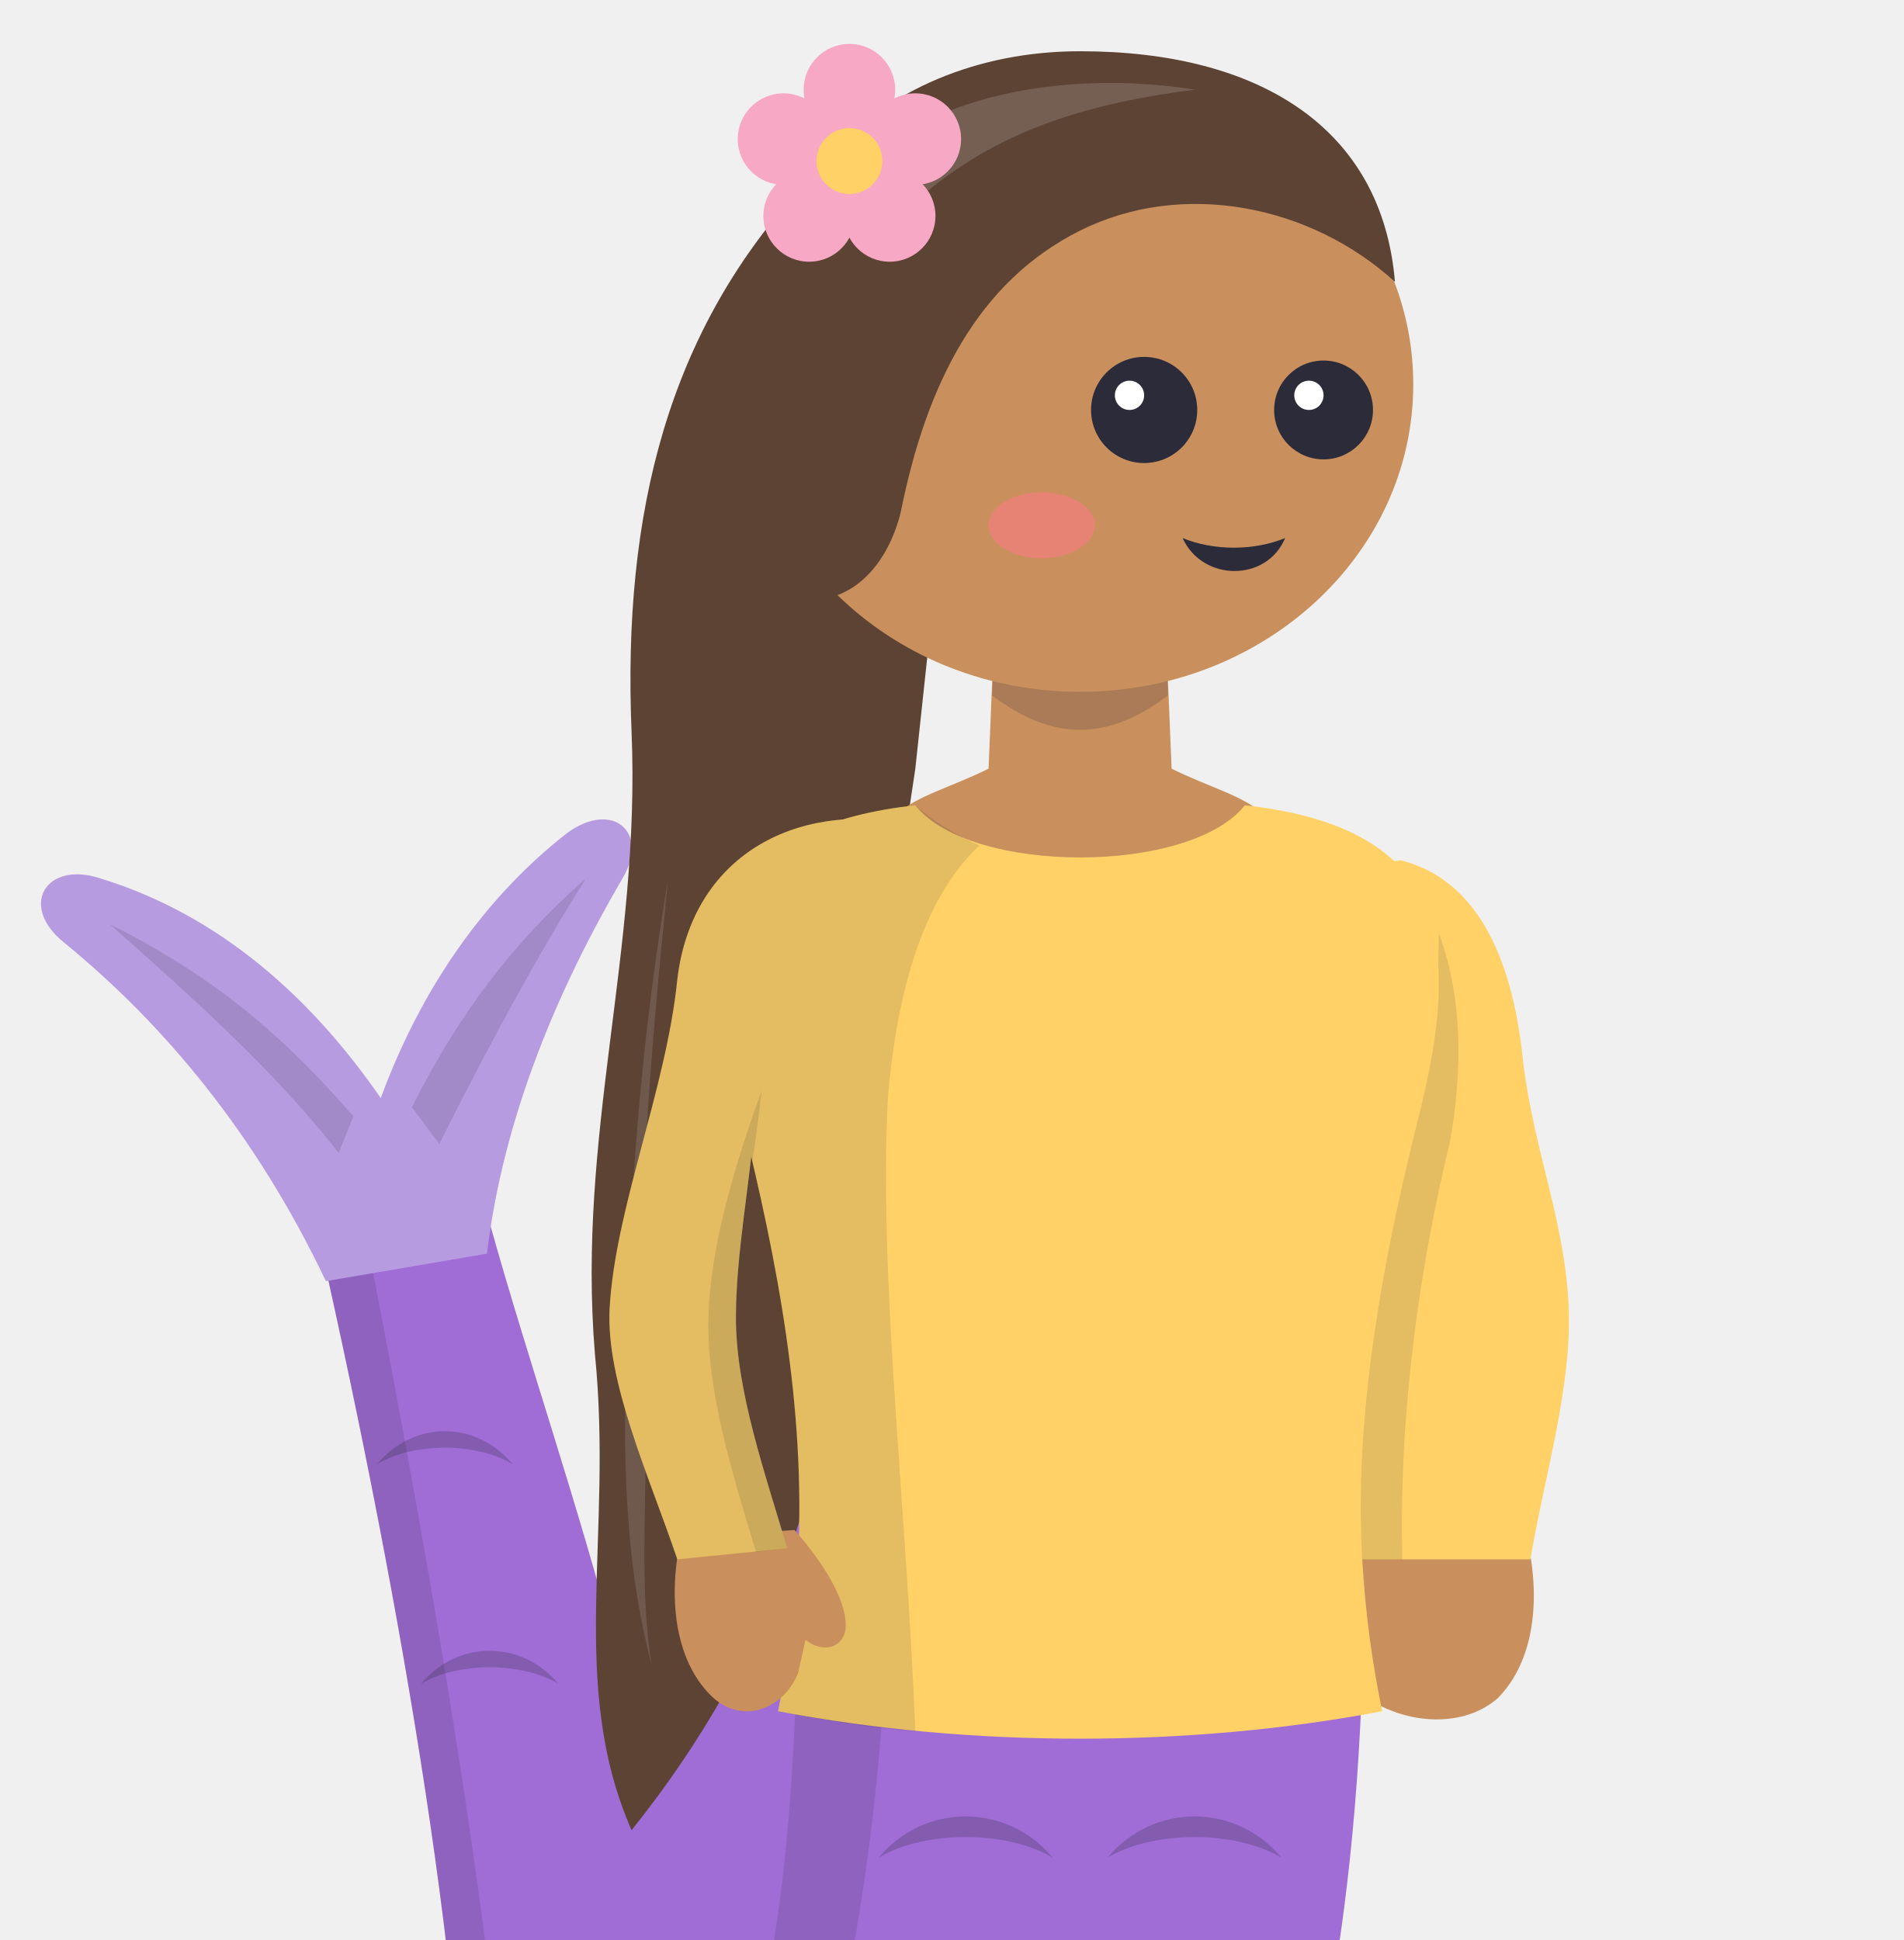
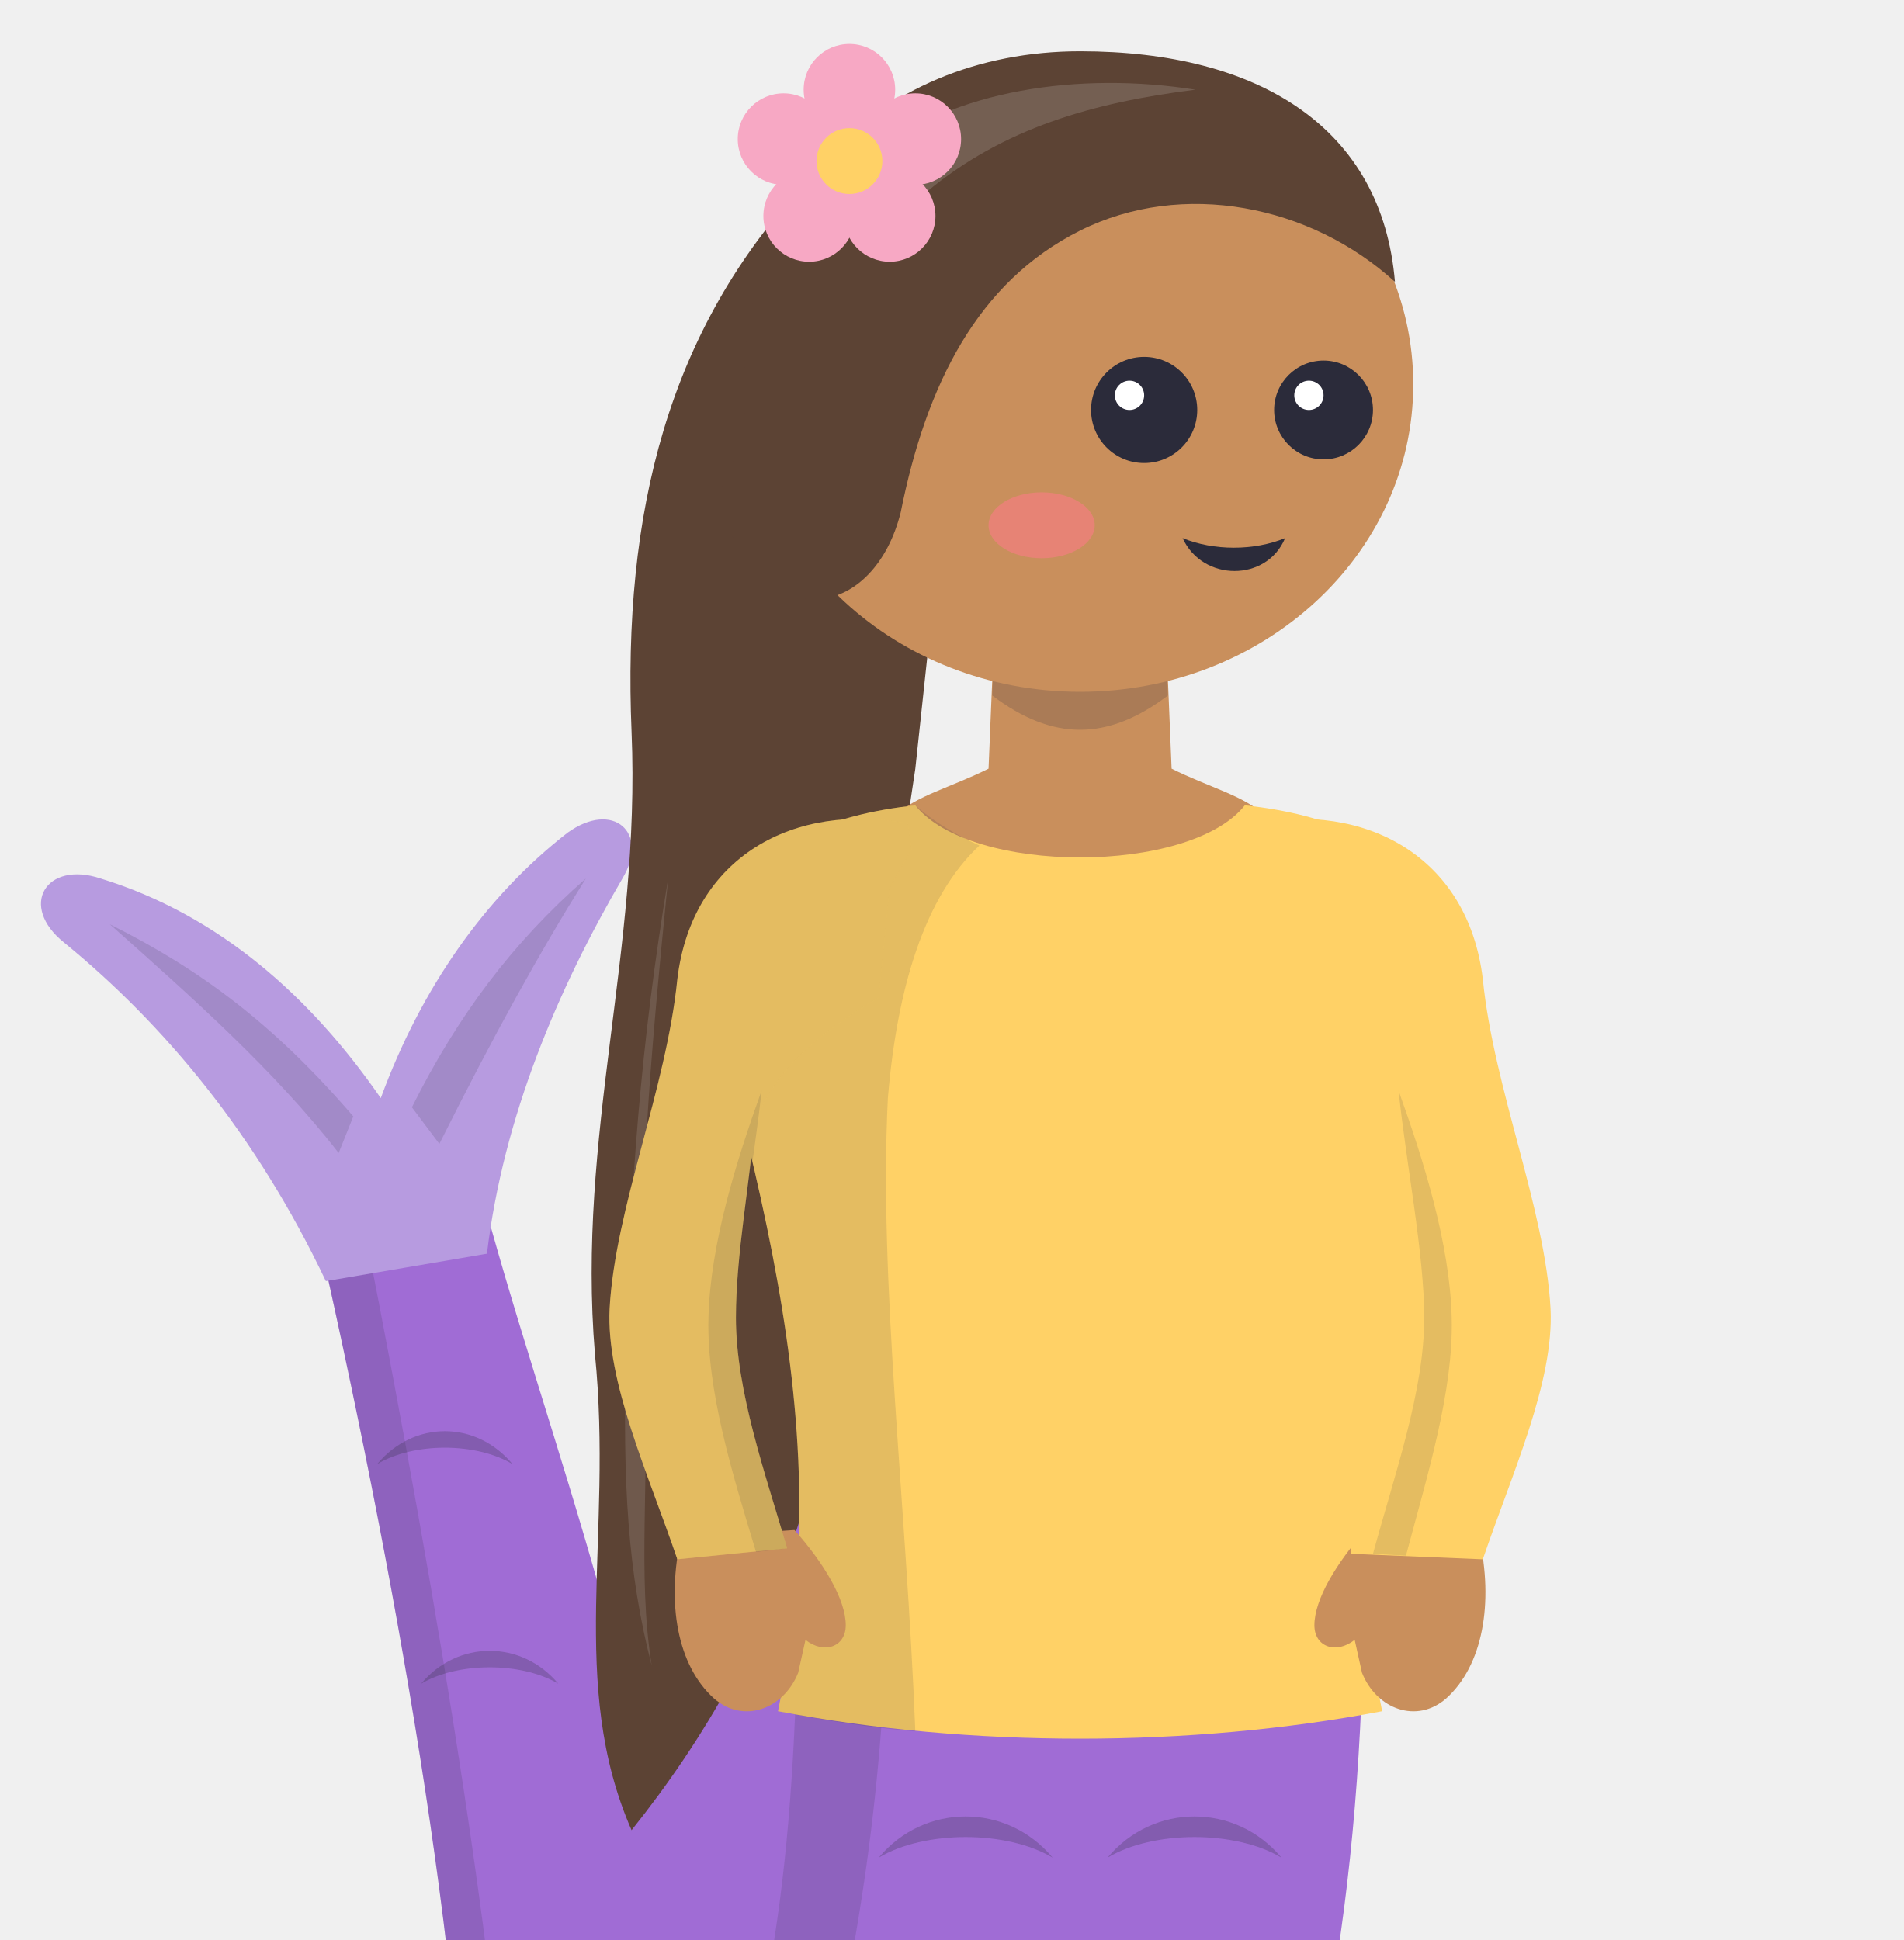
<svg xmlns="http://www.w3.org/2000/svg" viewBox="47 36 104 106">
  <g class="part-tail" style="transform-box: fill-box; transform-origin: 75.6% 77.3%">
    <path d="M72.6 160C72.6 145 69 124 64.5 104L73.8 103C78 118 84 132 86.5 160Z" fill="#a06cd5" />
    <path d="M72.6 160C72.6 145 69 124 64.5 104L67 103.6C71 124 74.5 145 75.2 160Z" fill="#2b2b3a" opacity="0.15" />
    <path d="M70 128C72 125.6 75.5 125.6 77.5 128C75.5 126.8 72 126.8 70 128ZM67.6 116C69.6 113.6 73 113.6 75 116C73 114.8 69.6 114.8 67.6 116Z" fill="#2b2b3a" opacity="0.25" />
    <path d="M64.8 106C61 98 56 92 50.5 87.5C48 85.5 49.5 83 52.5 84C59 86 64 90.5 67.8 96C70 90 73.5 85 78 81.5C80.5 79.7 82.5 81.5 81 84C77.5 90 74.5 97 73.6 104.5Z" fill="#b79be0" />
    <path d="M65.5 99C62 94.5 57.5 90.5 53 86.5C58 89 62 92 66.3 97ZM69.5 96.5C72 91.5 75 87.5 79 84C76.5 88 74 92.5 71 98.5Z" fill="#2b2b3a" opacity="0.15" />
  </g>
  <path d="M80 124C84 121 88 118 91 117L121.4 117C122.5 150 114 176 96 182C82 186 72.5 180 72.6 166C72.7 158 73 152 73.4 146L80 146Z" fill="#a06cd5" />
  <path d="M90.6 121C90.6 135 89.5 146 86 154C88.5 152.5 90.5 151 92 150C94.5 140 95.5 130 95.5 121Z" fill="#2b2b3a" opacity="0.15" />
  <path d="M95 137.5C97.5 134.5 102 134.5 104.5 137.5C102 136 97.5 136 95 137.5ZM107.5 137.5C110 134.5 114.5 134.5 117 137.5C114.5 136 110 136 107.5 137.5Z" fill="#2b2b3a" opacity="0.25" />
  <path d="M91 46C83.5 54 81 64 81.5 76C82 88 78.5 98 79.5 110C80.5 120 78 128 81.5 136C85.5 131 89 125 91 118L97 78L100 50Z" fill="#5c4334" />
  <path d="M83.5 84C82.5 94 81.8 102 82.2 110C82.5 117 81.8 122 82.6 127C81.3 122 81 117 81.2 110C81.4 101 82 93 83.5 84Z" fill="#ffffff" opacity="0.12" />
-   <path d="M130.4 120C131.2 123.4 130.8 126.8 128.8 128.8C127.2 130.2 124.6 130.3 122.4 129.2L120.4 127.6L120.4 120.6L124.6 120Z" fill="#c98f5c" />
-   <path d="M123.5 83C127.5 84 129.6 88 130.2 94C130.8 99 132.6 103 132.7 107.8C132.8 112 131.3 117 130.6 121.2L120.2 121.2C120.2 113 120.6 105 122 97.5L118 92L118 84Z" fill="#ffd166" />
-   <path d="M125.6 87C125.6 90 125 93.5 124.3 97C122.6 105 121 113 121.3 121.2L123.6 121.2C123.4 113 124.6 105 126.2 98.4C126.9 94.5 126.9 90.5 125.6 87Z" fill="#2b2b3a" opacity="0.13" />
  <path d="M101.5 66L110.5 66L111 78C113 79 115 79.5 116 80.5L114 84.5L98 84.5L96 80.5C97 79.5 99 79 101 78Z" fill="#c98f5c" />
  <path d="M101.5 66L110.5 66L110.8 74C107.5 76.5 104.5 76.5 101.2 74Z" fill="#2b2b3a" opacity="0.2" />
  <path d="M97 80C92.5 80.5 88 82 86.8 86.5C86 89.5 86.5 93 87.5 97C89.5 105 91 113 90.6 121C90.4 124.5 90 127 89.5 129.5C100 131.5 112 131.5 122.5 129.5C122 127 121.6 124.5 121.4 121C121 113 122.5 105 124.5 97C125.5 93 126 89.5 125.2 86.5C124 82 119.5 80.5 115 80C112 83.8 100 83.8 97 80Z" fill="#ffd166" />
  <path d="M97 80C92.5 80.5 88 82 86.8 86.5C86 89.5 86.5 93 87.5 97C89.5 105 91 113 90.6 121C90.4 124.5 90 127 89.5 129.5C92 130 94.5 130.4 97 130.6C96.5 118 95 106 95.5 96C96 90 97.5 85 100.5 82.2C99.2 81.6 98 80.9 97 80Z" fill="#2b2b3a" opacity="0.13" />
+   <path d="M127.8 120C128.6 123.6 128 127 126 128.8C124.4 130.2 122.2 129.4 121.4 127.4L121 125.6C120 126.4 118.8 126 118.8 124.8C118.8 123.4 120 121.4 121.6 119.6Z" fill="#c98f5c" />
+   <path d="M115.4 81C121.6 79.8 127.2 82.8 128 89.5C128.6 95.5 131.4 102 131.7 107.5C131.9 111.5 129.6 116.5 128 121.2L120.8 120.9L120 96L115.2 82.4Z" fill="#ffd166" />
+   <path d="M123.4 95.6C123.8 99.5 124.8 104.5 124.8 108C124.8 112 123.2 116.5 122 120.9L123.8 121C125 116.5 126.4 112 126.3 108C126.2 104 124.8 99.5 123.4 95.6Z" fill="#2b2b3a" opacity="0.13" />
  <g class="part-arms" style="transform-box: fill-box; transform-origin: 64.9% 16.9%">
    <path d="M84.2 120C83.4 123.6 84 127 86 128.8C87.6 130.2 89.8 129.4 90.6 127.4L91 125.6C92 126.4 93.2 126 93.2 124.8C93.2 123.4 92 121.4 90.4 119.6Z" fill="#c98f5c" />
    <path d="M96.6 81C90.4 79.8 84.8 82.8 84 89.5C83.4 95.5 80.6 102 80.3 107.5C80.1 111.5 82.4 116.5 84 121.2L90 120.6C88.8 116.5 87.2 112 87.2 108C87.2 104.5 88 100.5 88.2 97.4C89.5 94 92.5 92 95 90.5L95.6 84.5L96.8 82.4Z" fill="#ffd166" />
    <path d="M96.6 81C90.4 79.8 84.8 82.8 84 89.5C83.4 95.5 80.6 102 80.3 107.5C80.1 111.5 82.4 116.5 84 121.2L90 120.6C88.8 116.5 87.2 112 87.2 108C87.2 104.5 88 100.5 88.2 97.4C89.5 94 92.5 92 95 90.5L95.6 84.5L96.8 82.4Z" fill="#2b2b3a" opacity="0.13" />
    <path d="M88.6 95.6C88.2 99.5 87.2 104.5 87.2 108C87.2 112 88.8 116.5 90 120.6L88.3 120.8C87 116.5 85.6 112 85.7 108C85.8 104 87.2 99.5 88.6 95.6Z" fill="#2b2b3a" opacity="0.13" />
  </g>
  <ellipse cx="106" cy="57" rx="18.2" ry="16.8" fill="#c98f5c" />
  <path d="M87.8 59.8 C 86.4 47.2 94.8 38.8 106 38.8 C 115.8 38.8 122.5 43 123.2 51.4 C 118.6 47.2 111.6 45.8 106 48.6 C 100.4 51.4 97.6 57 96.2 64 C 94.8 69.6 89.2 71 86.4 64 C 86 62.6 87.1 61.2 87.8 59.8Z" fill="#5c4334" />
  <path d="M94.8 44.4 C 99 40.9 106 39.9 112.3 40.9 C 106.7 41.6 101.8 43 97.6 46.5 C 96.2 47.5 93.8 45.5 94.8 44.4Z" fill="#ffffff" opacity="0.15" />
  <circle cx="109.5" cy="58.4" r="2.9" fill="#2b2b3a" />
  <circle cx="108.7" cy="57.6" r="0.8" fill="#ffffff" />
  <circle cx="119.3" cy="58.4" r="2.7" fill="#2b2b3a" />
  <circle cx="118.5" cy="57.6" r="0.8" fill="#ffffff" />
  <ellipse cx="103.9" cy="64.7" rx="2.9" ry="1.8" fill="#ff7a8a" opacity="0.55" />
  <path d="M111.6 65.4 C 112.7 67.8 116.2 67.8 117.2 65.4 C 115.5 66.1 113.3 66.1 111.6 65.4Z" fill="#2b2b3a" />
  <g fill="#f7a8c4">
    <circle cx="93.4" cy="44.7" r="3.5" />
    <circle cx="93.4" cy="40.9" r="2.5" />
    <circle cx="97" cy="43.6" r="2.5" />
    <circle cx="95.6" cy="47.8" r="2.5" />
    <circle cx="91.2" cy="47.8" r="2.5" />
    <circle cx="89.8" cy="43.6" r="2.5" />
  </g>
  <circle cx="93.4" cy="44.8" r="1.8" fill="#ffd166" />
</svg>
